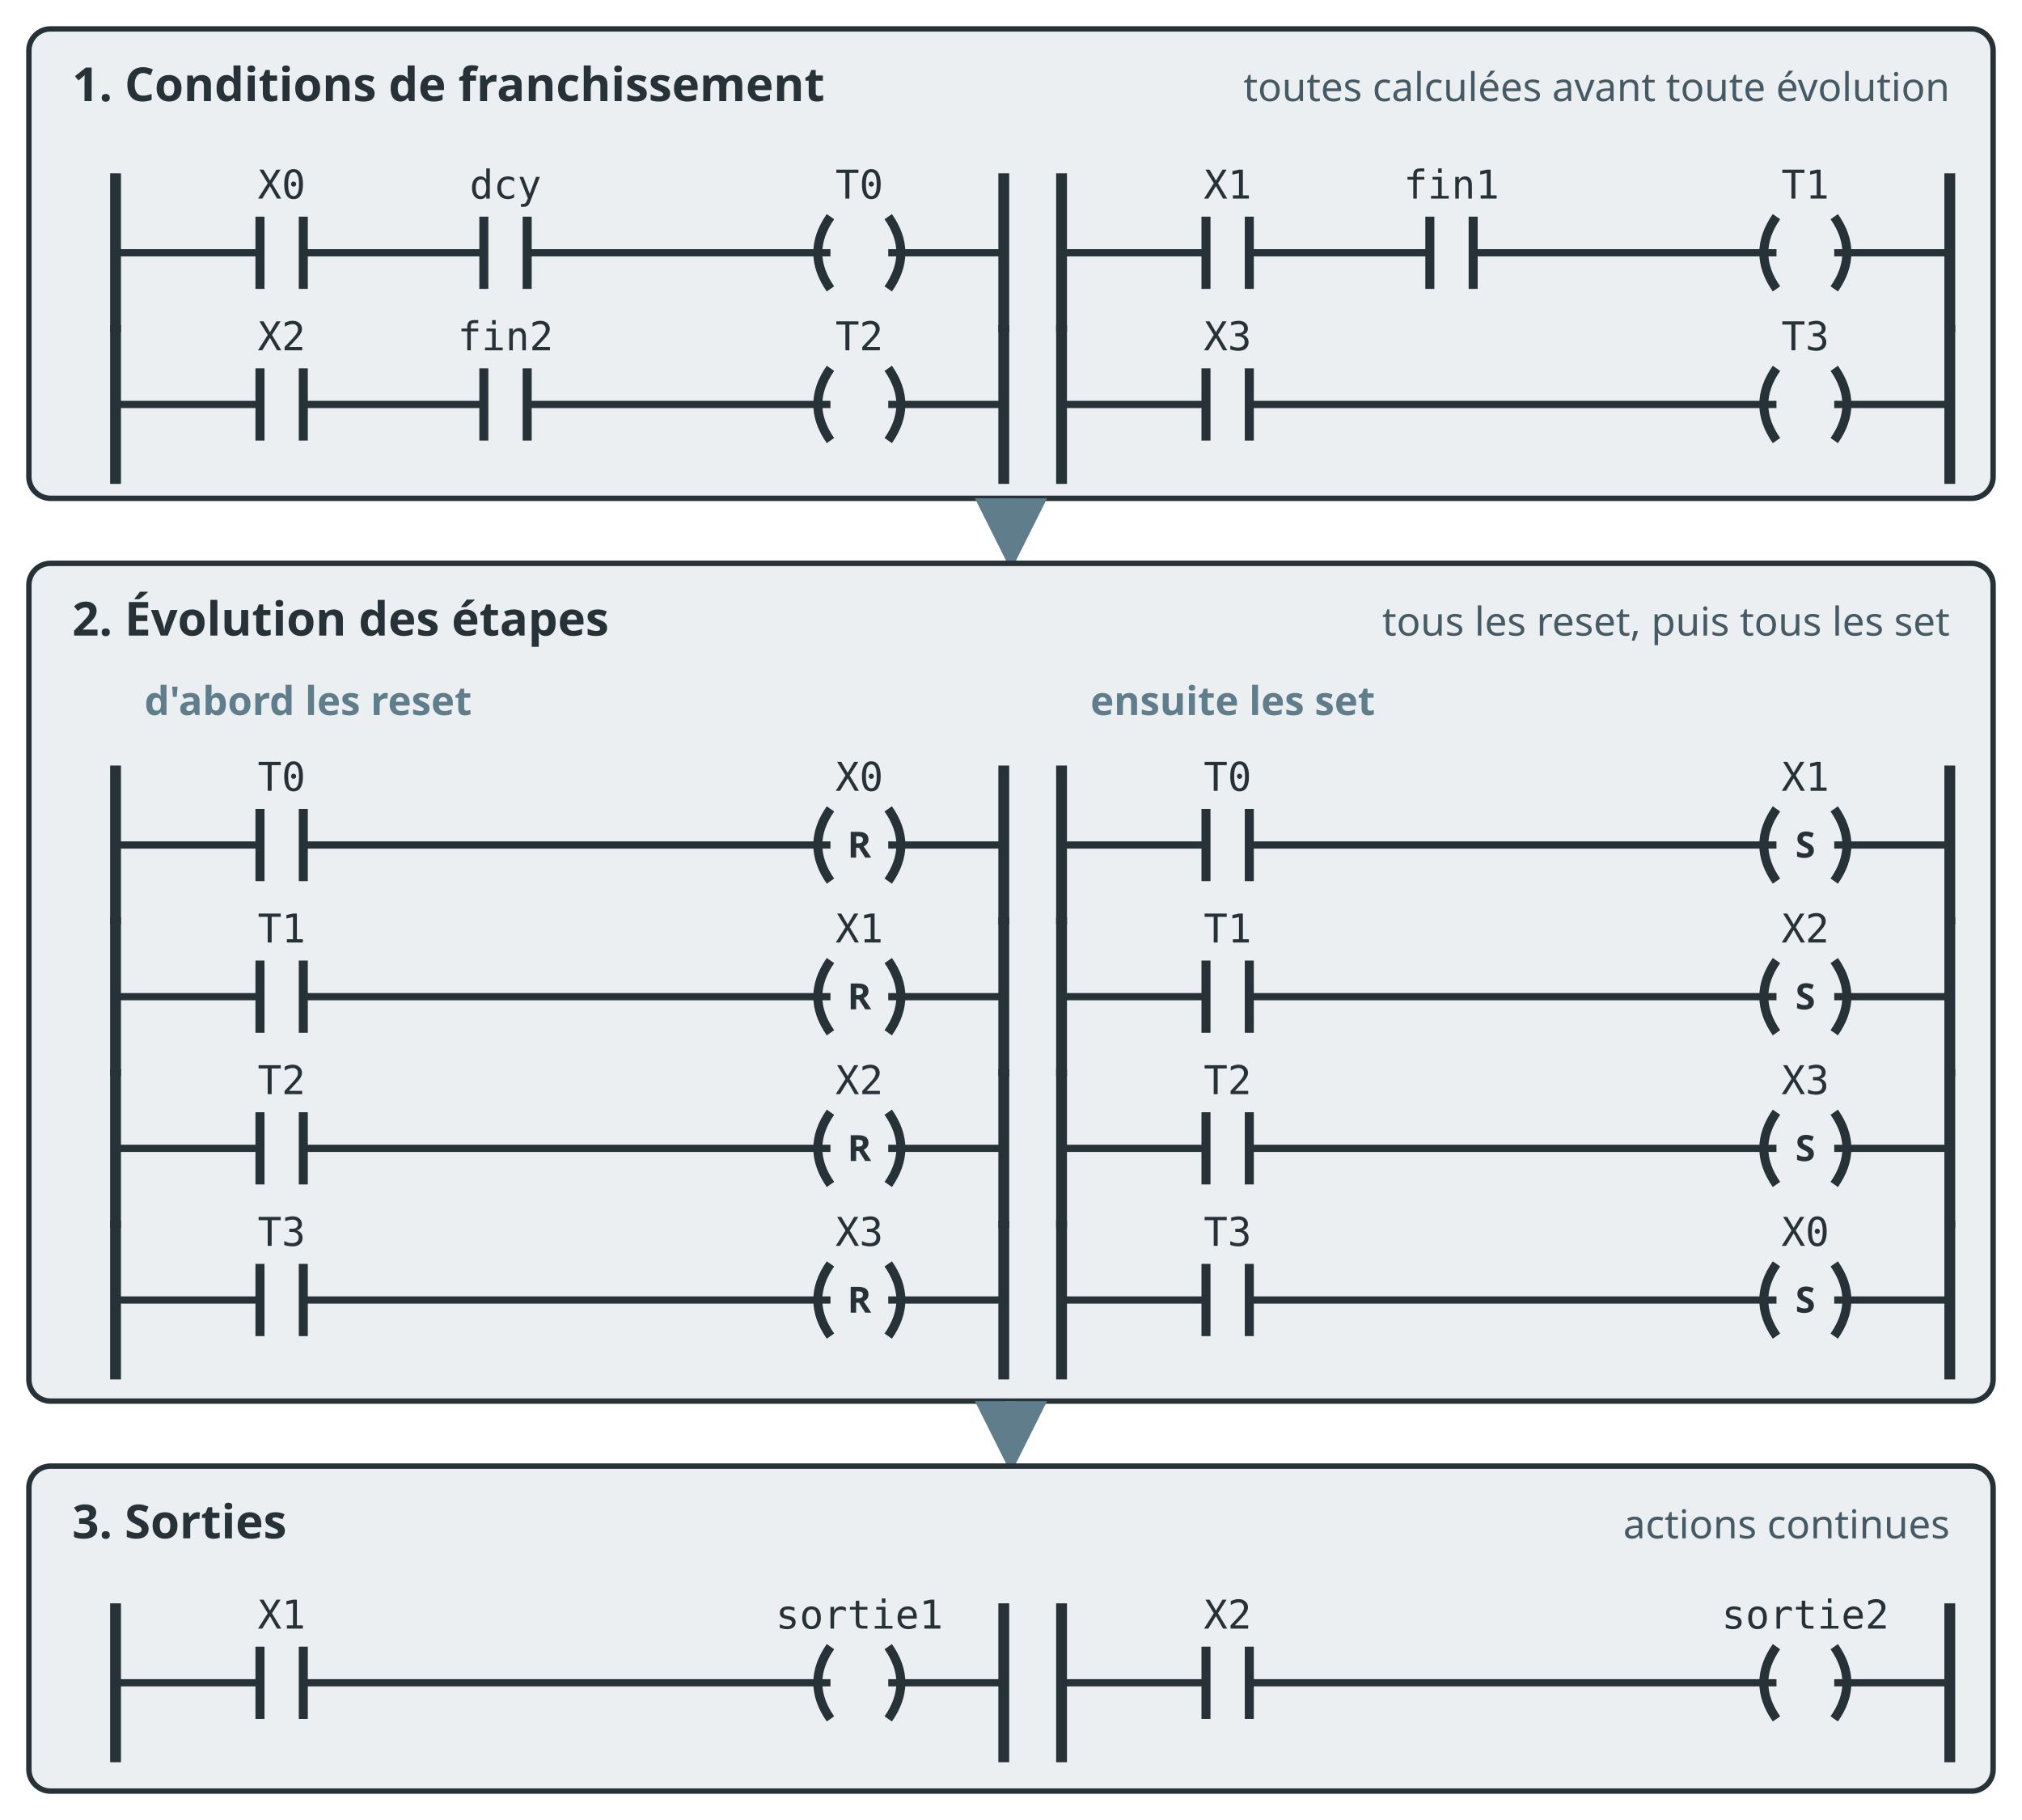
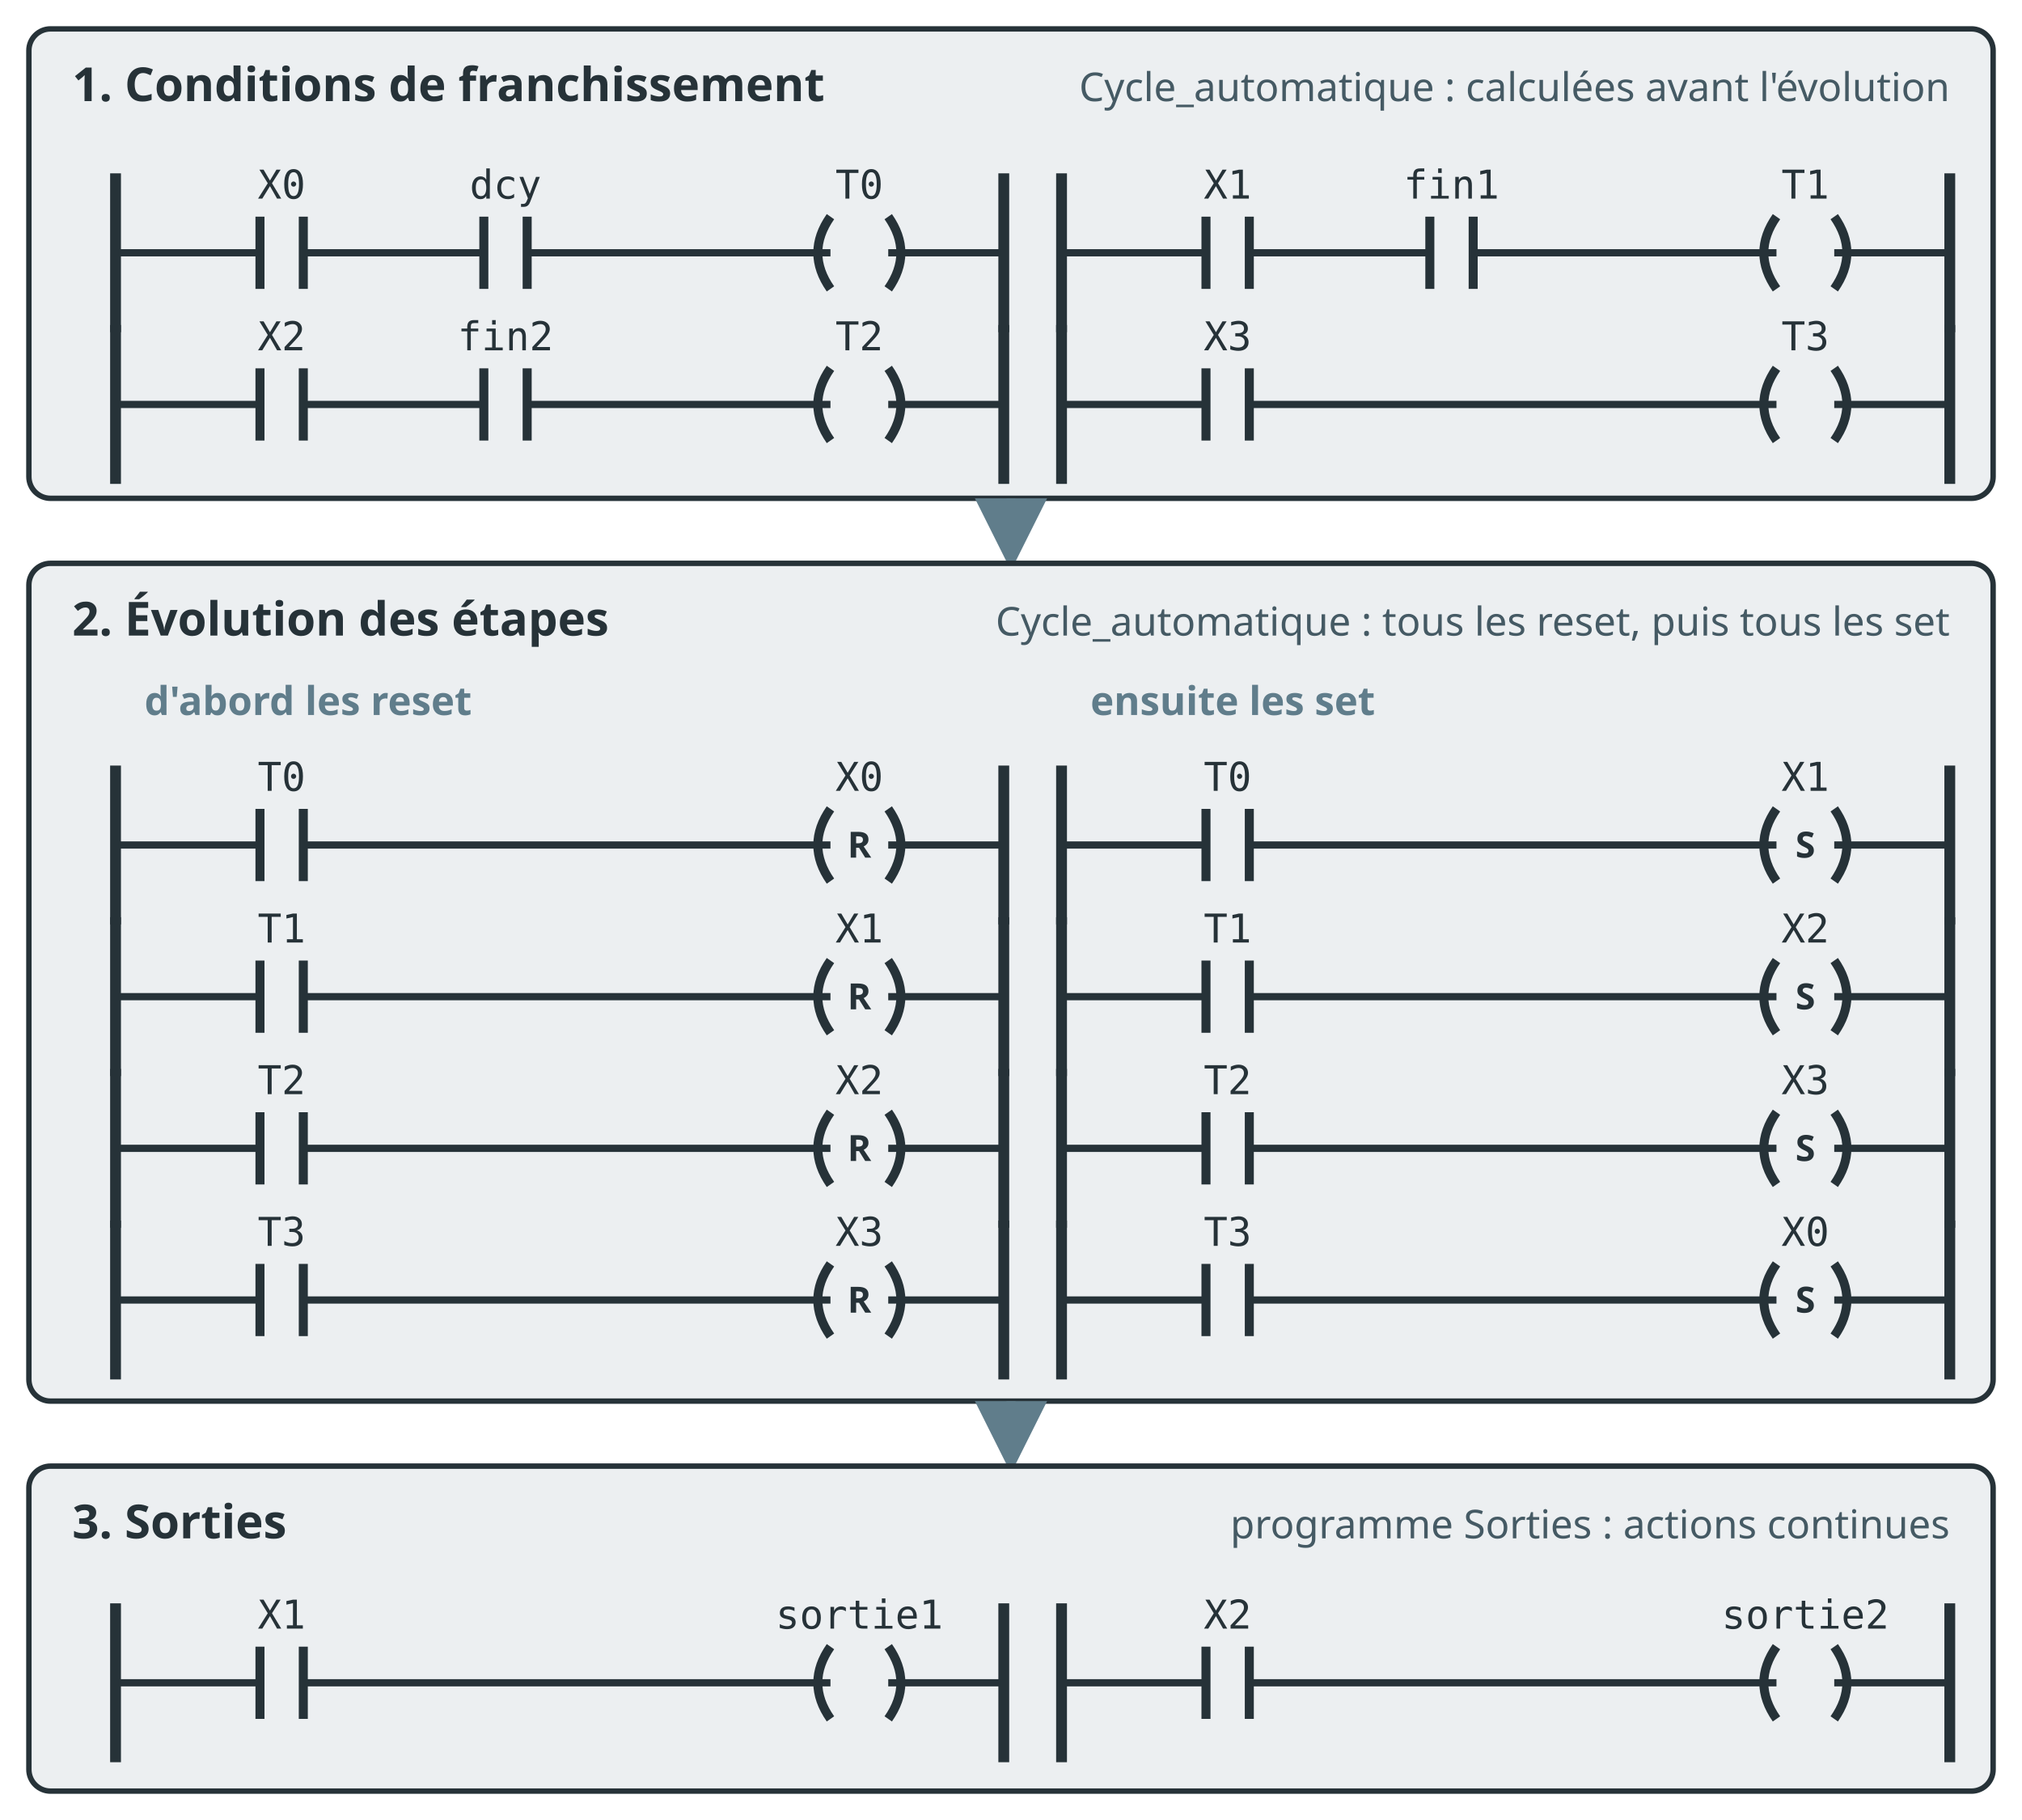
<svg xmlns="http://www.w3.org/2000/svg" viewBox="0 0 560 504" font-family="sans-serif">
  <defs>
    <marker id="arrow" viewBox="0 0 10 10" refX="9" refY="5" markerWidth="8" markerHeight="8" orient="auto">
      <path d="M 0 0 L 10 5 L 0 10 z" fill="#607d8b" />
    </marker>
  </defs>
  <rect x="8" y="8" width="544" height="130" fill="#eceff1" stroke="#263238" stroke-width="1.5" rx="6" />
  <text x="20" y="28" font-size="13" text-anchor="start" fill="#263238" font-weight="bold">1. Conditions de franchissement</text>
-   <text x="540" y="28" font-size="11" text-anchor="end" fill="#455a64">toutes calculées avant toute évolution</text>
+   <text x="540" y="28" font-size="11" text-anchor="end" fill="#455a64">Cycle_automatique : calculées avant l'évolution</text>
  <line x1="72" y1="60" x2="72" y2="80" stroke="#263238" stroke-width="2.5" />
  <line x1="84" y1="60" x2="84" y2="80" stroke="#263238" stroke-width="2.5" />
  <text x="78" y="55" font-size="11" text-anchor="middle" fill="#263238" font-family="monospace">X0</text>
  <line x1="134" y1="60" x2="134" y2="80" stroke="#263238" stroke-width="2.5" />
  <line x1="146" y1="60" x2="146" y2="80" stroke="#263238" stroke-width="2.5" />
  <text x="140" y="55" font-size="11" text-anchor="middle" fill="#263238" font-family="monospace">dcy</text>
  <path d="M 230 60 Q 223 70 230 80" fill="none" stroke="#263238" stroke-width="2.5" />
  <path d="M 246 60 Q 253 70 246 80" fill="none" stroke="#263238" stroke-width="2.5" />
  <text x="238" y="55" font-size="11" text-anchor="middle" fill="#263238" font-family="monospace">T0</text>
  <line x1="32" y1="70" x2="72" y2="70" stroke="#263238" stroke-width="2" />
  <line x1="84" y1="70" x2="134" y2="70" stroke="#263238" stroke-width="2" />
  <line x1="146" y1="70" x2="230" y2="70" stroke="#263238" stroke-width="2" />
  <line x1="246" y1="70" x2="278" y2="70" stroke="#263238" stroke-width="2" />
  <line x1="32" y1="48" x2="32" y2="92" stroke="#263238" stroke-width="3" />
  <line x1="278" y1="48" x2="278" y2="92" stroke="#263238" stroke-width="3" />
  <line x1="334" y1="60" x2="334" y2="80" stroke="#263238" stroke-width="2.5" />
  <line x1="346" y1="60" x2="346" y2="80" stroke="#263238" stroke-width="2.5" />
  <text x="340" y="55" font-size="11" text-anchor="middle" fill="#263238" font-family="monospace">X1</text>
  <line x1="396" y1="60" x2="396" y2="80" stroke="#263238" stroke-width="2.5" />
  <line x1="408" y1="60" x2="408" y2="80" stroke="#263238" stroke-width="2.5" />
  <text x="402" y="55" font-size="11" text-anchor="middle" fill="#263238" font-family="monospace">fin1</text>
  <path d="M 492 60 Q 485 70 492 80" fill="none" stroke="#263238" stroke-width="2.5" />
  <path d="M 508 60 Q 515 70 508 80" fill="none" stroke="#263238" stroke-width="2.5" />
  <text x="500" y="55" font-size="11" text-anchor="middle" fill="#263238" font-family="monospace">T1</text>
  <line x1="294" y1="70" x2="334" y2="70" stroke="#263238" stroke-width="2" />
  <line x1="346" y1="70" x2="396" y2="70" stroke="#263238" stroke-width="2" />
  <line x1="408" y1="70" x2="492" y2="70" stroke="#263238" stroke-width="2" />
  <line x1="508" y1="70" x2="540" y2="70" stroke="#263238" stroke-width="2" />
  <line x1="294" y1="48" x2="294" y2="92" stroke="#263238" stroke-width="3" />
  <line x1="540" y1="48" x2="540" y2="92" stroke="#263238" stroke-width="3" />
  <line x1="72" y1="102" x2="72" y2="122" stroke="#263238" stroke-width="2.5" />
  <line x1="84" y1="102" x2="84" y2="122" stroke="#263238" stroke-width="2.5" />
  <text x="78" y="97" font-size="11" text-anchor="middle" fill="#263238" font-family="monospace">X2</text>
  <line x1="134" y1="102" x2="134" y2="122" stroke="#263238" stroke-width="2.5" />
  <line x1="146" y1="102" x2="146" y2="122" stroke="#263238" stroke-width="2.5" />
  <text x="140" y="97" font-size="11" text-anchor="middle" fill="#263238" font-family="monospace">fin2</text>
  <path d="M 230 102 Q 223 112 230 122" fill="none" stroke="#263238" stroke-width="2.5" />
  <path d="M 246 102 Q 253 112 246 122" fill="none" stroke="#263238" stroke-width="2.5" />
  <text x="238" y="97" font-size="11" text-anchor="middle" fill="#263238" font-family="monospace">T2</text>
  <line x1="32" y1="112" x2="72" y2="112" stroke="#263238" stroke-width="2" />
  <line x1="84" y1="112" x2="134" y2="112" stroke="#263238" stroke-width="2" />
  <line x1="146" y1="112" x2="230" y2="112" stroke="#263238" stroke-width="2" />
  <line x1="246" y1="112" x2="278" y2="112" stroke="#263238" stroke-width="2" />
  <line x1="32" y1="90" x2="32" y2="134" stroke="#263238" stroke-width="3" />
  <line x1="278" y1="90" x2="278" y2="134" stroke="#263238" stroke-width="3" />
  <line x1="334" y1="102" x2="334" y2="122" stroke="#263238" stroke-width="2.5" />
  <line x1="346" y1="102" x2="346" y2="122" stroke="#263238" stroke-width="2.5" />
  <text x="340" y="97" font-size="11" text-anchor="middle" fill="#263238" font-family="monospace">X3</text>
  <path d="M 492 102 Q 485 112 492 122" fill="none" stroke="#263238" stroke-width="2.5" />
  <path d="M 508 102 Q 515 112 508 122" fill="none" stroke="#263238" stroke-width="2.5" />
  <text x="500" y="97" font-size="11" text-anchor="middle" fill="#263238" font-family="monospace">T3</text>
  <line x1="294" y1="112" x2="334" y2="112" stroke="#263238" stroke-width="2" />
  <line x1="346" y1="112" x2="492" y2="112" stroke="#263238" stroke-width="2" />
  <line x1="508" y1="112" x2="540" y2="112" stroke="#263238" stroke-width="2" />
  <line x1="294" y1="90" x2="294" y2="134" stroke="#263238" stroke-width="3" />
  <line x1="540" y1="90" x2="540" y2="134" stroke="#263238" stroke-width="3" />
  <line x1="280" y1="138" x2="280" y2="156" stroke="#607d8b" stroke-width="2.5" marker-end="url(#arrow)" />
  <rect x="8" y="156" width="544" height="232" fill="#eceff1" stroke="#263238" stroke-width="1.5" rx="6" />
  <text x="20" y="176" font-size="13" text-anchor="start" fill="#263238" font-weight="bold">2. Évolution des étapes</text>
-   <text x="540" y="176" font-size="11" text-anchor="end" fill="#455a64">tous les reset, puis tous les set</text>
+   <text x="540" y="176" font-size="11" text-anchor="end" fill="#455a64">Cycle_automatique : tous les reset, puis tous les set</text>
  <text x="40" y="198" font-size="11" text-anchor="start" fill="#607d8b" font-weight="bold">d'abord les reset</text>
  <text x="302" y="198" font-size="11" text-anchor="start" fill="#607d8b" font-weight="bold">ensuite les set</text>
  <line x1="72" y1="224" x2="72" y2="244" stroke="#263238" stroke-width="2.5" />
  <line x1="84" y1="224" x2="84" y2="244" stroke="#263238" stroke-width="2.5" />
  <text x="78" y="219" font-size="11" text-anchor="middle" fill="#263238" font-family="monospace">T0</text>
  <path d="M 230 224 Q 223 234 230 244" fill="none" stroke="#263238" stroke-width="2.5" />
  <path d="M 246 224 Q 253 234 246 244" fill="none" stroke="#263238" stroke-width="2.5" />
  <text x="238" y="237.5" font-size="10" text-anchor="middle" fill="#263238" font-weight="bold">R</text>
  <text x="238" y="219" font-size="11" text-anchor="middle" fill="#263238" font-family="monospace">X0</text>
  <line x1="32" y1="234" x2="72" y2="234" stroke="#263238" stroke-width="2" />
  <line x1="84" y1="234" x2="230" y2="234" stroke="#263238" stroke-width="2" />
  <line x1="246" y1="234" x2="278" y2="234" stroke="#263238" stroke-width="2" />
  <line x1="32" y1="212" x2="32" y2="256" stroke="#263238" stroke-width="3" />
  <line x1="278" y1="212" x2="278" y2="256" stroke="#263238" stroke-width="3" />
  <line x1="334" y1="224" x2="334" y2="244" stroke="#263238" stroke-width="2.5" />
  <line x1="346" y1="224" x2="346" y2="244" stroke="#263238" stroke-width="2.5" />
  <text x="340" y="219" font-size="11" text-anchor="middle" fill="#263238" font-family="monospace">T0</text>
  <path d="M 492 224 Q 485 234 492 244" fill="none" stroke="#263238" stroke-width="2.5" />
  <path d="M 508 224 Q 515 234 508 244" fill="none" stroke="#263238" stroke-width="2.5" />
  <text x="500" y="237.5" font-size="10" text-anchor="middle" fill="#263238" font-weight="bold">S</text>
  <text x="500" y="219" font-size="11" text-anchor="middle" fill="#263238" font-family="monospace">X1</text>
  <line x1="294" y1="234" x2="334" y2="234" stroke="#263238" stroke-width="2" />
  <line x1="346" y1="234" x2="492" y2="234" stroke="#263238" stroke-width="2" />
  <line x1="508" y1="234" x2="540" y2="234" stroke="#263238" stroke-width="2" />
  <line x1="294" y1="212" x2="294" y2="256" stroke="#263238" stroke-width="3" />
  <line x1="540" y1="212" x2="540" y2="256" stroke="#263238" stroke-width="3" />
  <line x1="72" y1="266" x2="72" y2="286" stroke="#263238" stroke-width="2.5" />
  <line x1="84" y1="266" x2="84" y2="286" stroke="#263238" stroke-width="2.5" />
  <text x="78" y="261" font-size="11" text-anchor="middle" fill="#263238" font-family="monospace">T1</text>
  <path d="M 230 266 Q 223 276 230 286" fill="none" stroke="#263238" stroke-width="2.5" />
  <path d="M 246 266 Q 253 276 246 286" fill="none" stroke="#263238" stroke-width="2.5" />
  <text x="238" y="279.5" font-size="10" text-anchor="middle" fill="#263238" font-weight="bold">R</text>
  <text x="238" y="261" font-size="11" text-anchor="middle" fill="#263238" font-family="monospace">X1</text>
  <line x1="32" y1="276" x2="72" y2="276" stroke="#263238" stroke-width="2" />
  <line x1="84" y1="276" x2="230" y2="276" stroke="#263238" stroke-width="2" />
  <line x1="246" y1="276" x2="278" y2="276" stroke="#263238" stroke-width="2" />
  <line x1="32" y1="254" x2="32" y2="298" stroke="#263238" stroke-width="3" />
  <line x1="278" y1="254" x2="278" y2="298" stroke="#263238" stroke-width="3" />
  <line x1="334" y1="266" x2="334" y2="286" stroke="#263238" stroke-width="2.5" />
  <line x1="346" y1="266" x2="346" y2="286" stroke="#263238" stroke-width="2.5" />
  <text x="340" y="261" font-size="11" text-anchor="middle" fill="#263238" font-family="monospace">T1</text>
  <path d="M 492 266 Q 485 276 492 286" fill="none" stroke="#263238" stroke-width="2.5" />
  <path d="M 508 266 Q 515 276 508 286" fill="none" stroke="#263238" stroke-width="2.5" />
  <text x="500" y="279.5" font-size="10" text-anchor="middle" fill="#263238" font-weight="bold">S</text>
  <text x="500" y="261" font-size="11" text-anchor="middle" fill="#263238" font-family="monospace">X2</text>
  <line x1="294" y1="276" x2="334" y2="276" stroke="#263238" stroke-width="2" />
  <line x1="346" y1="276" x2="492" y2="276" stroke="#263238" stroke-width="2" />
  <line x1="508" y1="276" x2="540" y2="276" stroke="#263238" stroke-width="2" />
  <line x1="294" y1="254" x2="294" y2="298" stroke="#263238" stroke-width="3" />
  <line x1="540" y1="254" x2="540" y2="298" stroke="#263238" stroke-width="3" />
  <line x1="72" y1="308" x2="72" y2="328" stroke="#263238" stroke-width="2.5" />
  <line x1="84" y1="308" x2="84" y2="328" stroke="#263238" stroke-width="2.5" />
  <text x="78" y="303" font-size="11" text-anchor="middle" fill="#263238" font-family="monospace">T2</text>
  <path d="M 230 308 Q 223 318 230 328" fill="none" stroke="#263238" stroke-width="2.5" />
  <path d="M 246 308 Q 253 318 246 328" fill="none" stroke="#263238" stroke-width="2.5" />
  <text x="238" y="321.5" font-size="10" text-anchor="middle" fill="#263238" font-weight="bold">R</text>
  <text x="238" y="303" font-size="11" text-anchor="middle" fill="#263238" font-family="monospace">X2</text>
  <line x1="32" y1="318" x2="72" y2="318" stroke="#263238" stroke-width="2" />
  <line x1="84" y1="318" x2="230" y2="318" stroke="#263238" stroke-width="2" />
  <line x1="246" y1="318" x2="278" y2="318" stroke="#263238" stroke-width="2" />
  <line x1="32" y1="296" x2="32" y2="340" stroke="#263238" stroke-width="3" />
  <line x1="278" y1="296" x2="278" y2="340" stroke="#263238" stroke-width="3" />
  <line x1="334" y1="308" x2="334" y2="328" stroke="#263238" stroke-width="2.5" />
  <line x1="346" y1="308" x2="346" y2="328" stroke="#263238" stroke-width="2.5" />
  <text x="340" y="303" font-size="11" text-anchor="middle" fill="#263238" font-family="monospace">T2</text>
  <path d="M 492 308 Q 485 318 492 328" fill="none" stroke="#263238" stroke-width="2.5" />
  <path d="M 508 308 Q 515 318 508 328" fill="none" stroke="#263238" stroke-width="2.5" />
  <text x="500" y="321.5" font-size="10" text-anchor="middle" fill="#263238" font-weight="bold">S</text>
  <text x="500" y="303" font-size="11" text-anchor="middle" fill="#263238" font-family="monospace">X3</text>
  <line x1="294" y1="318" x2="334" y2="318" stroke="#263238" stroke-width="2" />
  <line x1="346" y1="318" x2="492" y2="318" stroke="#263238" stroke-width="2" />
  <line x1="508" y1="318" x2="540" y2="318" stroke="#263238" stroke-width="2" />
  <line x1="294" y1="296" x2="294" y2="340" stroke="#263238" stroke-width="3" />
  <line x1="540" y1="296" x2="540" y2="340" stroke="#263238" stroke-width="3" />
  <line x1="72" y1="350" x2="72" y2="370" stroke="#263238" stroke-width="2.5" />
  <line x1="84" y1="350" x2="84" y2="370" stroke="#263238" stroke-width="2.5" />
  <text x="78" y="345" font-size="11" text-anchor="middle" fill="#263238" font-family="monospace">T3</text>
  <path d="M 230 350 Q 223 360 230 370" fill="none" stroke="#263238" stroke-width="2.5" />
  <path d="M 246 350 Q 253 360 246 370" fill="none" stroke="#263238" stroke-width="2.5" />
  <text x="238" y="363.5" font-size="10" text-anchor="middle" fill="#263238" font-weight="bold">R</text>
  <text x="238" y="345" font-size="11" text-anchor="middle" fill="#263238" font-family="monospace">X3</text>
  <line x1="32" y1="360" x2="72" y2="360" stroke="#263238" stroke-width="2" />
  <line x1="84" y1="360" x2="230" y2="360" stroke="#263238" stroke-width="2" />
  <line x1="246" y1="360" x2="278" y2="360" stroke="#263238" stroke-width="2" />
  <line x1="32" y1="338" x2="32" y2="382" stroke="#263238" stroke-width="3" />
  <line x1="278" y1="338" x2="278" y2="382" stroke="#263238" stroke-width="3" />
  <line x1="334" y1="350" x2="334" y2="370" stroke="#263238" stroke-width="2.5" />
  <line x1="346" y1="350" x2="346" y2="370" stroke="#263238" stroke-width="2.5" />
  <text x="340" y="345" font-size="11" text-anchor="middle" fill="#263238" font-family="monospace">T3</text>
  <path d="M 492 350 Q 485 360 492 370" fill="none" stroke="#263238" stroke-width="2.5" />
  <path d="M 508 350 Q 515 360 508 370" fill="none" stroke="#263238" stroke-width="2.5" />
  <text x="500" y="363.5" font-size="10" text-anchor="middle" fill="#263238" font-weight="bold">S</text>
  <text x="500" y="345" font-size="11" text-anchor="middle" fill="#263238" font-family="monospace">X0</text>
  <line x1="294" y1="360" x2="334" y2="360" stroke="#263238" stroke-width="2" />
  <line x1="346" y1="360" x2="492" y2="360" stroke="#263238" stroke-width="2" />
  <line x1="508" y1="360" x2="540" y2="360" stroke="#263238" stroke-width="2" />
  <line x1="294" y1="338" x2="294" y2="382" stroke="#263238" stroke-width="3" />
  <line x1="540" y1="338" x2="540" y2="382" stroke="#263238" stroke-width="3" />
  <line x1="280" y1="388" x2="280" y2="406" stroke="#607d8b" stroke-width="2.5" marker-end="url(#arrow)" />
  <rect x="8" y="406" width="544" height="90" fill="#eceff1" stroke="#263238" stroke-width="1.5" rx="6" />
  <text x="20" y="426" font-size="13" text-anchor="start" fill="#263238" font-weight="bold">3. Sorties</text>
-   <text x="540" y="426" font-size="11" text-anchor="end" fill="#455a64">actions continues</text>
+   <text x="540" y="426" font-size="11" text-anchor="end" fill="#455a64">programme Sorties : actions continues</text>
  <line x1="72" y1="456" x2="72" y2="476" stroke="#263238" stroke-width="2.5" />
  <line x1="84" y1="456" x2="84" y2="476" stroke="#263238" stroke-width="2.5" />
  <text x="78" y="451" font-size="11" text-anchor="middle" fill="#263238" font-family="monospace">X1</text>
  <path d="M 230 456 Q 223 466 230 476" fill="none" stroke="#263238" stroke-width="2.5" />
  <path d="M 246 456 Q 253 466 246 476" fill="none" stroke="#263238" stroke-width="2.5" />
  <text x="238" y="451" font-size="11" text-anchor="middle" fill="#263238" font-family="monospace">sortie1</text>
  <line x1="32" y1="466" x2="72" y2="466" stroke="#263238" stroke-width="2" />
  <line x1="84" y1="466" x2="230" y2="466" stroke="#263238" stroke-width="2" />
  <line x1="246" y1="466" x2="278" y2="466" stroke="#263238" stroke-width="2" />
  <line x1="32" y1="444" x2="32" y2="488" stroke="#263238" stroke-width="3" />
  <line x1="278" y1="444" x2="278" y2="488" stroke="#263238" stroke-width="3" />
  <line x1="334" y1="456" x2="334" y2="476" stroke="#263238" stroke-width="2.5" />
  <line x1="346" y1="456" x2="346" y2="476" stroke="#263238" stroke-width="2.5" />
  <text x="340" y="451" font-size="11" text-anchor="middle" fill="#263238" font-family="monospace">X2</text>
  <path d="M 492 456 Q 485 466 492 476" fill="none" stroke="#263238" stroke-width="2.5" />
  <path d="M 508 456 Q 515 466 508 476" fill="none" stroke="#263238" stroke-width="2.5" />
  <text x="500" y="451" font-size="11" text-anchor="middle" fill="#263238" font-family="monospace">sortie2</text>
  <line x1="294" y1="466" x2="334" y2="466" stroke="#263238" stroke-width="2" />
  <line x1="346" y1="466" x2="492" y2="466" stroke="#263238" stroke-width="2" />
  <line x1="508" y1="466" x2="540" y2="466" stroke="#263238" stroke-width="2" />
  <line x1="294" y1="444" x2="294" y2="488" stroke="#263238" stroke-width="3" />
  <line x1="540" y1="444" x2="540" y2="488" stroke="#263238" stroke-width="3" />
</svg>
